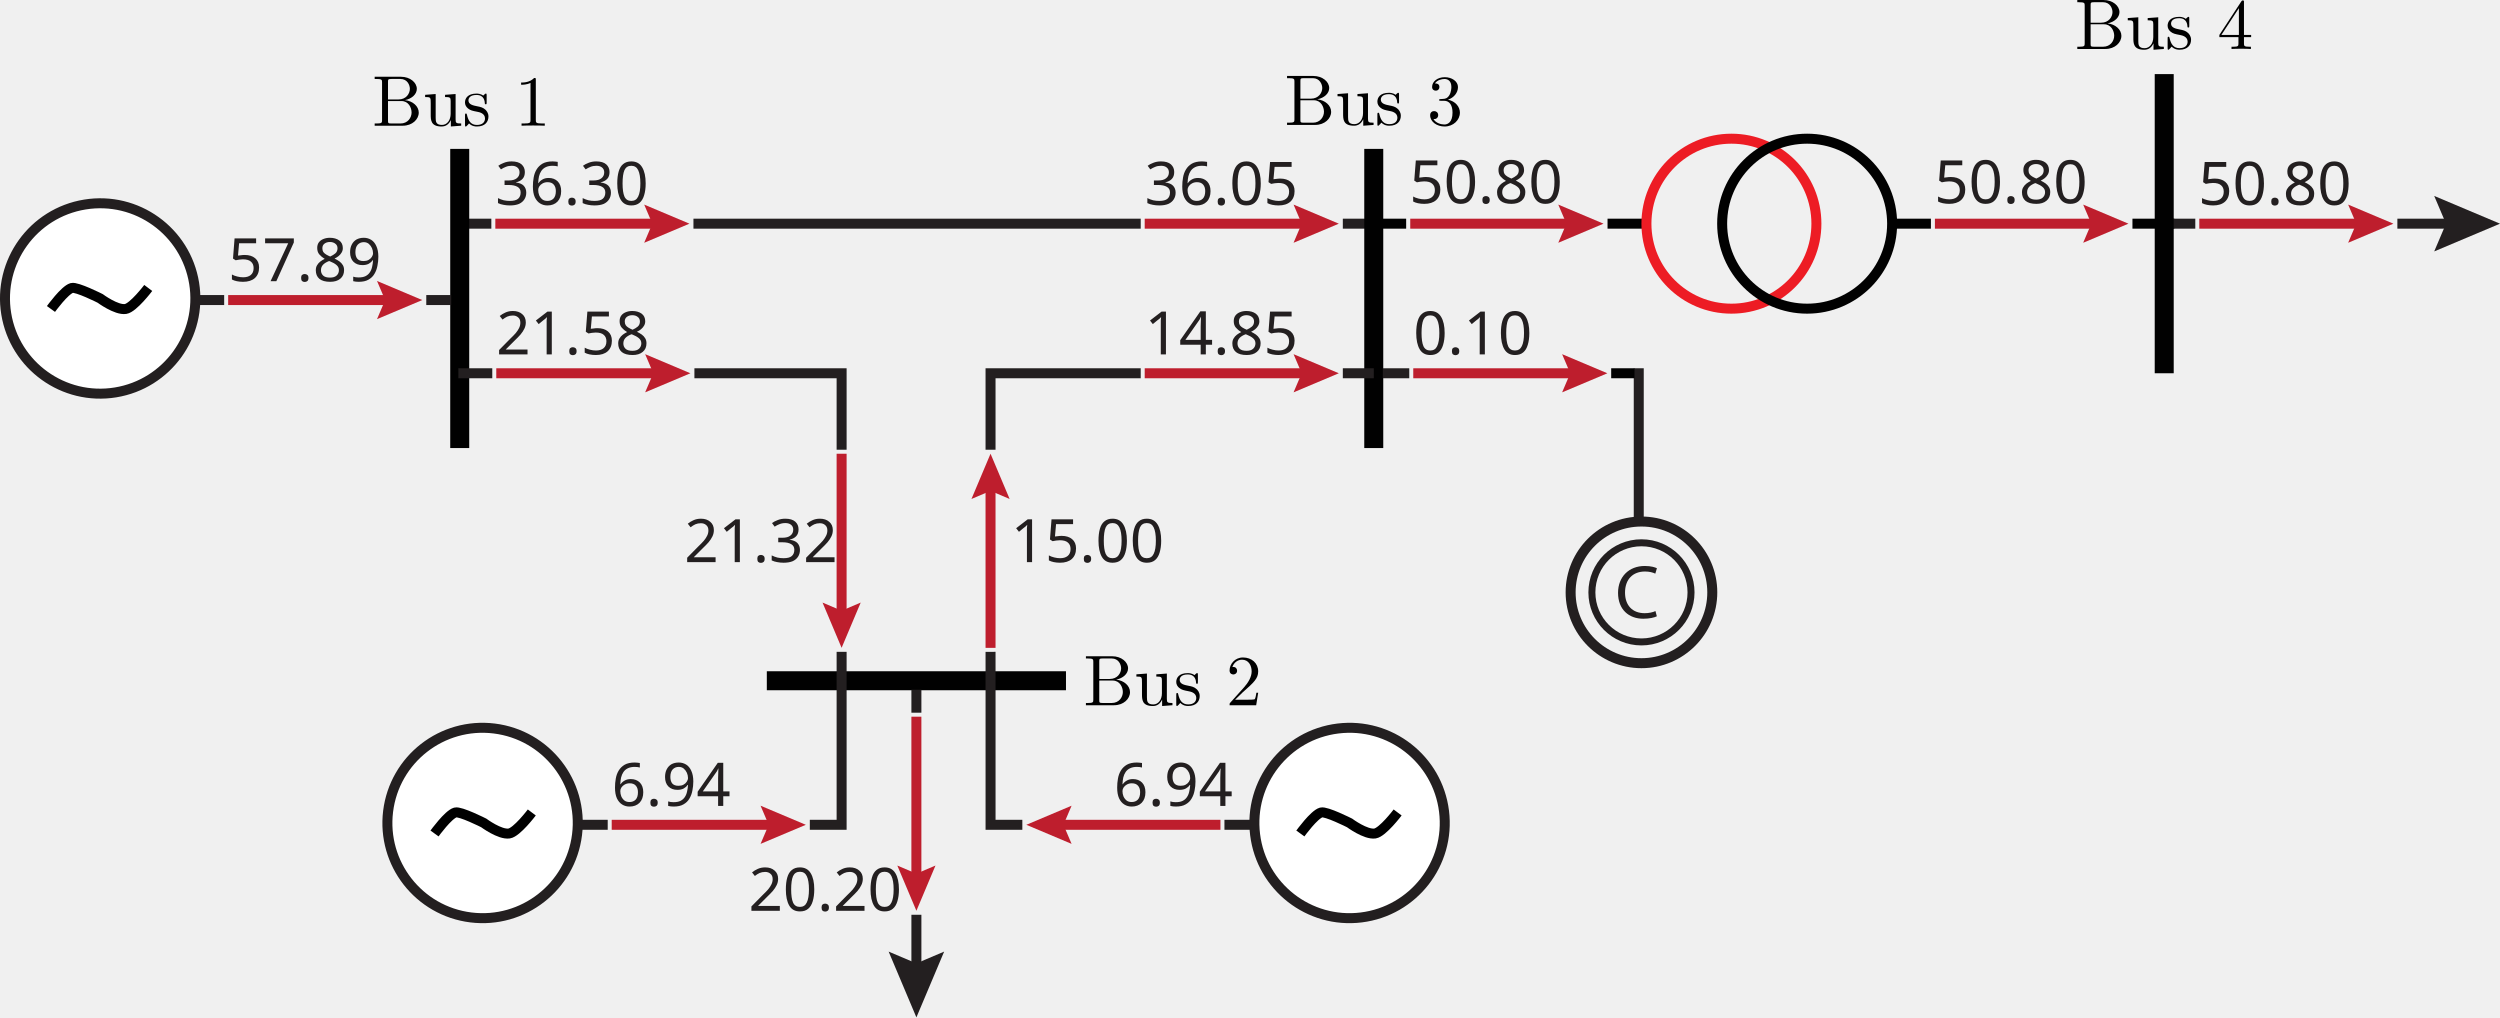
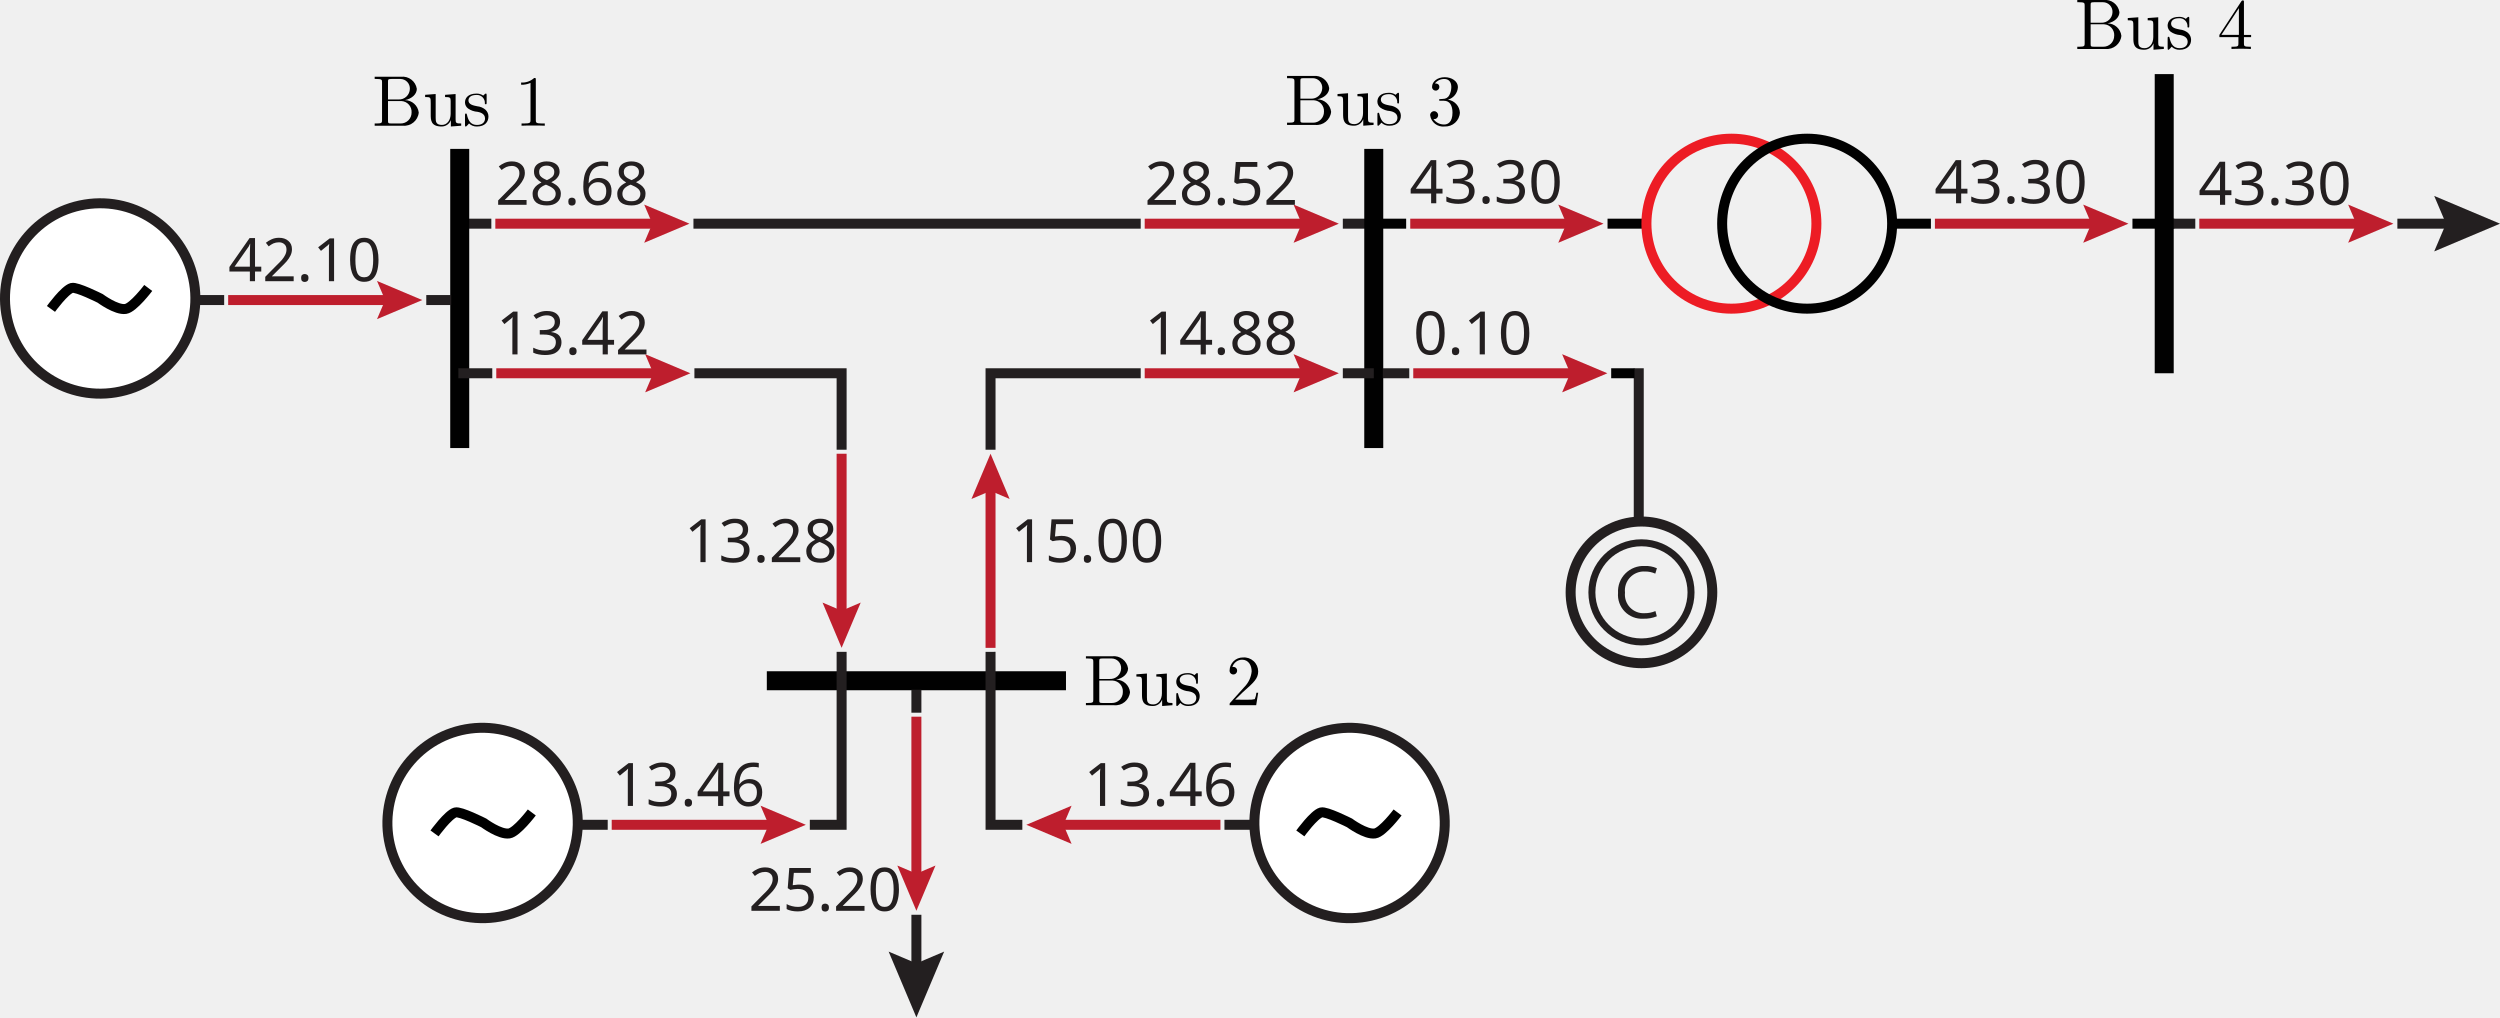
<svg xmlns="http://www.w3.org/2000/svg" id="Layer_1" data-name="Layer 1" viewBox="0 0 250.148 101.799">
  <defs>
-     <style>
-       .cls-1, .cls-2, .cls-3, .cls-4, .cls-5, .cls-6, .cls-7, .cls-8 {
-         stroke-miterlimit: 10;
-       }
- 
-       .cls-1, .cls-2, .cls-5, .cls-6, .cls-7, .cls-8 {
-         fill: none;
-       }
- 
-       .cls-1, .cls-3, .cls-7 {
-         stroke: #231f20;
-       }
- 
-       .cls-2 {
-         stroke: #000;
-       }
- 
-       .cls-3 {
-         fill: #fff;
-       }
- 
-       .cls-4 {
-         stroke: #be1e2d;
-       }
- 
-       .cls-4, .cls-9 {
-         fill: #be1e2d;
-       }
- 
-       .cls-5, .cls-8 {
-         stroke: #010101;
-       }
- 
-       .cls-6 {
-         stroke: #ed1c24;
-       }
- 
-       .cls-7 {
-         stroke-width: .7px;
-       }
- 
-       .cls-10 {
-         font-family: CMR10, 'CM R 10';
-         font-size: 6px;
-       }
- 
-       .cls-10, .cls-11 {
-         fill: #231f20;
-       }
- 
-       .cls-8 {
-         stroke-width: 1.9px;
-       }
-     </style>
+     <style>.cls-1,.cls-10,.cls-11,.cls-3,.cls-4,.cls-5{fill:none;}.cls-1,.cls-3{stroke:#010101;}.cls-1,.cls-10,.cls-11,.cls-2,.cls-3,.cls-4,.cls-5,.cls-8{stroke-miterlimit:10;}.cls-2{fill:#fff;}.cls-2,.cls-4,.cls-5{stroke:#231f20;}.cls-3{stroke-width:1.9px;}.cls-5{stroke-width:0.7px;}.cls-6,.cls-7{fill:#231f20;}.cls-7{font-size:6px;font-family:CMR10, "CM R 10";}.cls-8,.cls-9{fill:#be1e2d;}.cls-8{stroke:#be1e2d;}.cls-10{stroke:#000;}.cls-11{stroke:#ed1c24;}</style>
  </defs>
-   <line class="cls-5" x1="160.849" y1="22.381" x2="164.559" y2="22.381" />
-   <line class="cls-3" x1="134.362" y1="22.381" x2="137.461" y2="22.381" />
-   <line class="cls-3" x1="69.386" y1="22.381" x2="114.139" y2="22.381" />
-   <line class="cls-3" x1="46.517" y1="22.381" x2="49.163" y2="22.381" />
-   <line class="cls-8" x1="46" y1="14.898" x2="46" y2="44.832" />
-   <line class="cls-1" x1="49.257" y1="37.349" x2="45.863" y2="37.348" />
-   <polyline class="cls-1" points="84.211 44.999 84.211 37.349 69.482 37.349" />
-   <line class="cls-8" x1="76.727" y1="68.115" x2="106.661" y2="68.115" />
-   <line class="cls-8" x1="137.457" y1="14.898" x2="137.457" y2="44.832" />
-   <line class="cls-5" x1="138.365" y1="22.381" x2="140.699" y2="22.381" />
-   <line class="cls-5" x1="213.371" y1="22.381" x2="217.565" y2="22.381" />
-   <g>
-     <path d="m41.9,11.266c0,.674-.645,1.313-1.599,1.313h-2.812v-.222h.172c.553,0,.567-.079.567-.337v-3.781c0-.258-.014-.337-.567-.337h-.172v-.222h2.625c.933,0,1.593.588,1.593,1.212,0,.531-.495.99-1.191,1.126.796.086,1.384.624,1.384,1.248Zm-2.037-1.313c.796,0,1.148-.603,1.148-1.062,0-.38-.251-.99-.947-.99h-.89c-.337,0-.351.05-.351.287v1.765h1.04Zm1.32,1.306c0-.481-.301-1.148-1.011-1.148h-1.349v1.959c0,.237.014.287.351.287h.897c.739,0,1.112-.589,1.112-1.098Z" />
-     <path d="m44.188,12.658c-1.09,0-1.09-.653-1.09-1.212v-1.076c0-.638,0-.66-.56-.66v-.222l1.055-.08v2.382c0,.373.028.71.631.71.524,0,.868-.488.868-1.112v-1.278c0-.352-.058-.401-.56-.401v-.222l1.055-.08v2.547c0,.352.057.401.559.401v.222l-1.033.079v-.645c-.208.445-.524.645-.925.645Z" />
-     <path d="m46.835,10.857c-.194-.157-.309-.359-.309-.61,0-.401.273-.882,1.148-.882.108,0,.402,0,.675.201.028-.022.1-.087.122-.115.093-.086.108-.086.144-.086.079,0,.079.051.079.172v.725c0,.136,0,.172-.093.172-.014,0-.079,0-.086-.065-.014-.223-.05-.868-.839-.868-.617,0-.803.294-.803.546,0,.415.481.509.882.588.301.058.581.115.818.345.086.086.301.301.301.681,0,.517-.33.997-1.155.997-.151,0-.474-.007-.789-.308-.129.136-.129.15-.143.165-.136.137-.143.144-.179.144-.079,0-.079-.05-.079-.172v-.947c0-.129,0-.179.093-.179.072,0,.079.029.1.122.136.61.395,1.019.997,1.019.56,0,.811-.287.811-.652,0-.517-.588-.631-.746-.66-.516-.101-.717-.144-.947-.331Z" />
-     <path d="m53.613,12.012c0,.266.022.344.667.344h.23v.222c-.251-.021-.875-.021-1.162-.021s-.911,0-1.162.021v-.222h.229c.645,0,.667-.086.667-.344v-3.716c-.373.186-.796.186-.94.186v-.222c.23,0,.861,0,1.306-.459.165,0,.165.014.165.186v4.025Z" />
-   </g>
-   <line class="cls-1" x1="134.362" y1="37.348" x2="137.461" y2="37.348" />
-   <polyline class="cls-1" points="99.113 44.999 99.113 37.349 114.139 37.348" />
-   <line class="cls-1" x1="163.972" y1="36.848" x2="163.972" y2="51.85" />
-   <path class="cls-1" d="m171.33,59.271c0-3.915-3.174-7.087-7.087-7.087s-7.087,3.172-7.087,7.087,3.172,7.087,7.087,7.087,7.087-3.174,7.087-7.087Z" />
-   <path class="cls-7" d="m169.203,59.271c0-2.74-2.221-4.96-4.96-4.96s-4.96,2.22-4.96,4.96,2.221,4.96,4.96,4.96,4.96-2.222,4.96-4.96Z" />
-   <path class="cls-11" d="m165.781,61.667c-.243.121-.73.243-1.352.243-1.443,0-2.529-.912-2.529-2.59,0-1.603,1.087-2.689,2.674-2.689.638,0,1.041.137,1.215.228l-.16.539c-.25-.121-.607-.213-1.033-.213-1.2,0-1.997.767-1.997,2.112,0,1.253.721,2.058,1.967,2.058.403,0,.813-.083,1.079-.213l.137.524Z" />
-   <g>
-     <path d="m113.068,69.252c0,.674-.645,1.313-1.6,1.313h-2.812v-.223h.172c.553,0,.567-.079.567-.337v-3.781c0-.258-.014-.338-.567-.338h-.172v-.222h2.625c.933,0,1.593.589,1.593,1.212,0,.531-.495.99-1.191,1.127.796.086,1.384.624,1.384,1.249Zm-2.037-1.314c.796,0,1.148-.603,1.148-1.062,0-.38-.251-.99-.947-.99h-.889c-.337,0-.351.051-.351.287v1.765h1.04Zm1.32,1.306c0-.48-.301-1.148-1.011-1.148h-1.349v1.958c0,.237.014.287.351.287h.897c.739,0,1.112-.588,1.112-1.097Z" />
-     <path d="m115.356,70.644c-1.09,0-1.09-.653-1.09-1.212v-1.076c0-.639,0-.66-.56-.66v-.223l1.055-.079v2.381c0,.373.028.711.631.711.524,0,.868-.488.868-1.112v-1.277c0-.352-.058-.401-.56-.401v-.223l1.055-.079v2.547c0,.352.057.401.559.401v.223l-1.033.079v-.646c-.208.444-.524.646-.926.646Z" />
-     <path d="m118.003,68.843c-.194-.157-.309-.359-.309-.61,0-.402.273-.882,1.148-.882.108,0,.402,0,.675.2.028-.021.1-.086.122-.115.093-.086.107-.086.143-.086.079,0,.079.05.079.172v.724c0,.136,0,.172-.093.172-.014,0-.079,0-.086-.065-.014-.222-.05-.868-.84-.868-.617,0-.803.294-.803.545,0,.416.481.509.883.588.301.057.581.115.818.344.086.087.301.302.301.682,0,.516-.33.997-1.155.997-.151,0-.474-.007-.789-.309-.129.136-.129.151-.143.165-.136.136-.143.143-.179.143-.079,0-.079-.05-.079-.172v-.947c0-.129,0-.179.094-.179.072,0,.079.029.1.122.136.61.395,1.019.997,1.019.56,0,.811-.287.811-.653,0-.517-.588-.632-.746-.66-.516-.1-.717-.143-.947-.33Z" />
-     <path d="m124.875,70.012c.158,0,.631,0,.681-.058.072-.108.122-.423.158-.638h.179l-.201,1.249h-2.662c0-.172,0-.187.079-.266l1.377-1.535c.394-.445.753-1.012.753-1.585,0-.588-.308-1.169-.961-1.169-.416,0-.804.265-.968.731.021-.007.036-.007.093-.007.251,0,.38.187.38.373,0,.294-.251.38-.373.38-.021,0-.38,0-.38-.402,0-.638.531-1.299,1.342-1.299.875,0,1.521.575,1.521,1.392,0,.717-.43,1.105-1.549,2.095l-.76.739h1.291Z" />
-   </g>
-   <g>
-     <path d="m133.193,11.187c0,.675-.645,1.313-1.6,1.313h-2.812v-.223h.172c.553,0,.567-.079.567-.337v-3.781c0-.257-.014-.337-.567-.337h-.172v-.222h2.625c.933,0,1.593.588,1.593,1.212,0,.531-.495.99-1.191,1.126.796.086,1.384.624,1.384,1.248Zm-2.037-1.313c.796,0,1.148-.603,1.148-1.062,0-.38-.251-.99-.947-.99h-.889c-.337,0-.351.05-.351.287v1.765h1.04Zm1.32,1.306c0-.481-.301-1.148-1.011-1.148h-1.349v1.958c0,.237.014.287.351.287h.897c.739,0,1.112-.588,1.112-1.098Z" />
-     <path d="m135.481,12.579c-1.09,0-1.09-.653-1.09-1.212v-1.076c0-.639,0-.66-.56-.66v-.222l1.055-.079v2.381c0,.373.028.711.631.711.524,0,.868-.488.868-1.112v-1.277c0-.352-.058-.402-.56-.402v-.222l1.055-.079v2.547c0,.352.057.401.559.401v.223l-1.033.079v-.645c-.208.444-.524.645-.926.645Z" />
-     <path d="m138.128,10.778c-.194-.157-.309-.359-.309-.609,0-.402.273-.883,1.148-.883.108,0,.402,0,.675.201.028-.021.1-.086.122-.115.093-.086.108-.086.143-.086.079,0,.079.051.079.173v.724c0,.136,0,.172-.093.172-.014,0-.079,0-.086-.065-.014-.223-.05-.868-.84-.868-.617,0-.803.294-.803.546,0,.416.481.509.882.588.301.058.581.115.818.345.086.086.301.301.301.682,0,.516-.33.997-1.155.997-.151,0-.473-.007-.789-.309-.129.136-.129.151-.143.165-.136.136-.143.144-.179.144-.079,0-.079-.051-.079-.172v-.947c0-.129,0-.179.094-.179.072,0,.079.029.1.122.136.61.395,1.02.997,1.02.56,0,.811-.288.811-.653,0-.517-.589-.631-.746-.66-.516-.1-.717-.143-.947-.331Z" />
-     <path d="m146.076,11.274c0,.732-.653,1.384-1.528,1.384-.782,0-1.449-.474-1.449-1.126,0-.316.23-.416.402-.416.208,0,.402.144.402.402,0,.273-.223.43-.474.394.251.423.789.545,1.098.545.316,0,.811-.208.811-1.183,0-.703-.265-1.191-.854-1.191h-.315c-.122,0-.172,0-.172-.079,0-.072.05-.079.108-.086.05,0,.223-.014.28-.021.179-.007.423-.029.638-.373.187-.316.201-.732.201-.818,0-.646-.394-.803-.689-.803-.258,0-.732.093-.954.444.108,0,.445,0,.445.359,0,.208-.143.366-.366.366-.208,0-.366-.136-.366-.373,0-.546.545-.976,1.27-.976.689,0,1.32.402,1.32.99,0,.567-.416,1.069-1.004,1.263.746.15,1.198.71,1.198,1.299Z" />
-   </g>
-   <text class="cls-10" transform="translate(49.563 20.494)">
-     <tspan x="0" y="0">36.30</tspan>
-   </text>
-   <g>
-     <line class="cls-4" x1="49.563" y1="22.382" x2="65.793" y2="22.382" />
-     <polygon class="cls-9" points="64.457 24.292 65.27 22.382 64.457 20.471 68.986 22.381 64.457 24.292" />
-   </g>
-   <g>
-     <line class="cls-4" x1="114.538" y1="22.382" x2="130.768" y2="22.382" />
-     <polygon class="cls-9" points="129.432 24.292 130.245 22.382 129.432 20.471 133.961 22.382 129.432 24.292" />
-   </g>
-   <text class="cls-10" transform="translate(114.538 20.494)">
-     <tspan x="0" y="0">36.05</tspan>
-   </text>
-   <text class="cls-10" transform="translate(49.658 35.461)">
-     <tspan x="0" y="0">21.58</tspan>
-   </text>
-   <g>
-     <line class="cls-4" x1="49.657" y1="37.349" x2="65.889" y2="37.349" />
-     <polygon class="cls-9" points="64.553 39.258 65.366 37.349 64.553 35.438 69.082 37.349 64.553 39.258" />
-   </g>
-   <g>
-     <line class="cls-4" x1="84.211" y1="45.399" x2="84.21" y2="61.628" />
-     <polygon class="cls-9" points="82.301 60.292 84.21 61.106 86.122 60.292 84.21 64.822 82.301 60.292" />
-   </g>
-   <text class="cls-10" transform="translate(68.476 56.244)">
-     <tspan x="0" y="0">21.32</tspan>
-   </text>
-   <g>
-     <line class="cls-4" x1="99.113" y1="64.822" x2="99.112" y2="48.592" />
-     <polygon class="cls-9" points="97.203 49.928 99.112 49.115 101.023 49.928 99.112 45.399 97.203 49.928" />
-   </g>
-   <text class="cls-10" transform="translate(101.144 56.244)">
-     <tspan x="0" y="0">15.00</tspan>
-   </text>
-   <g>
-     <line class="cls-4" x1="114.538" y1="37.349" x2="130.768" y2="37.349" />
-     <polygon class="cls-9" points="129.432 39.258 130.246 37.349 129.432 35.438 133.961 37.349 129.432 39.258" />
-   </g>
-   <text class="cls-10" transform="translate(114.538 35.461)">
-     <tspan x="0" y="0">14.85</tspan>
-   </text>
-   <text class="cls-10" transform="translate(141.025 20.336)">
-     <tspan x="0" y="0">50.80</tspan>
-   </text>
-   <g>
-     <line class="cls-4" x1="141.108" y1="22.382" x2="157.255" y2="22.382" />
-     <polygon class="cls-9" points="155.919 24.292 156.732 22.382 155.919 20.471 160.448 22.381 155.919 24.292" />
-   </g>
-   <text class="cls-10" transform="translate(193.547 20.336)">
-     <tspan x="0" y="0">50.80</tspan>
-   </text>
-   <g>
-     <line class="cls-4" x1="193.605" y1="22.382" x2="209.776" y2="22.382" />
-     <polygon class="cls-9" points="208.44 24.292 209.254 22.382 208.44 20.471 212.97 22.381 208.44 24.292" />
-   </g>
-   <line class="cls-5" x1="189.693" y1="22.381" x2="193.205" y2="22.381" />
-   <circle class="cls-3" cx="10.024" cy="29.865" r="9.524" transform="translate(-4.668 1.998) rotate(-9.245)" />
-   <path class="cls-2" d="m14.833,28.813s-1.502,1.987-2.266,2.103c-.93.142-2.546-1.058-2.546-1.058,0,0-2.345-1.184-2.837-1.045-.712.202-2.084,2.103-2.084,2.103" />
-   <line class="cls-3" x1="42.653" y1="30.023" x2="45.146" y2="30.023" />
-   <line class="cls-3" x1="19.784" y1="30.023" x2="22.43" y2="30.023" />
-   <text class="cls-10" transform="translate(22.83 28.136)">
-     <tspan x="0" y="0">57.89</tspan>
-   </text>
-   <g>
-     <line class="cls-4" x1="22.83" y1="30.024" x2="39.06" y2="30.024" />
-     <polygon class="cls-9" points="37.724 31.933 38.537 30.024 37.724 28.113 42.253 30.023 37.724 31.933" />
-   </g>
-   <g>
-     <circle class="cls-3" cx="48.287" cy="82.346" r="9.524" transform="translate(-39.353 120.186) rotate(-82.966)" />
-     <path class="cls-2" d="m53.212,81.295s-1.502,1.987-2.266,2.103c-.93.142-2.546-1.058-2.546-1.058,0,0-2.345-1.184-2.837-1.045-.712.201-2.084,2.103-2.084,2.103" />
-     <polyline class="cls-1" points="81.03 82.528 84.211 82.528 84.211 67.561 84.211 65.222" />
-     <line class="cls-3" x1="58.162" y1="82.528" x2="60.807" y2="82.528" />
-     <text class="cls-10" transform="translate(61.208 80.641)">
-       <tspan x="0" y="0">6.94</tspan>
-     </text>
-     <g>
-       <line class="cls-4" x1="61.207" y1="82.529" x2="77.437" y2="82.529" />
-       <polygon class="cls-9" points="76.101 84.438 76.915 82.529 76.101 80.618 80.63 82.528 76.101 84.438" />
-     </g>
-   </g>
-   <text class="cls-10" transform="translate(111.455 80.641)">
-     <tspan x="0" y="0">6.94</tspan>
-   </text>
-   <line class="cls-3" x1="217.367" y1="22.381" x2="219.66" y2="22.381" />
-   <text class="cls-10" transform="translate(219.959 20.494)">
-     <tspan x="0" y="0">50.80</tspan>
-   </text>
-   <g>
-     <line class="cls-4" x1="220.059" y1="22.382" x2="236.289" y2="22.382" />
-     <polygon class="cls-9" points="234.953 24.291 235.766 22.382 234.953 20.471 239.482 22.381 234.953 24.291" />
-   </g>
-   <line class="cls-3" x1="138.365" y1="37.349" x2="141.01" y2="37.349" />
-   <text class="cls-10" transform="translate(141.41 35.462)">
-     <tspan x="0" y="0">0.10</tspan>
-   </text>
-   <g>
-     <line class="cls-4" x1="141.41" y1="37.35" x2="157.64" y2="37.35" />
-     <polygon class="cls-9" points="156.304 39.259 157.117 37.35 156.304 35.439 160.833 37.349 156.304 39.259" />
-   </g>
-   <line class="cls-5" x1="161.214" y1="37.348" x2="163.548" y2="37.348" />
-   <g>
-     <line class="cls-1" x1="245.67" y1="22.381" x2="239.88" y2="22.381" />
-     <polygon class="cls-11" points="243.564 19.604 244.744 22.381 243.564 25.158 250.148 22.381 243.564 19.604" />
-   </g>
-   <line class="cls-8" x1="216.55" y1="7.414" x2="216.55" y2="37.348" />
-   <g>
-     <circle class="cls-6" cx="173.244" cy="22.381" r="8.504" />
-     <circle class="cls-5" cx="180.821" cy="22.381" r="8.504" />
-   </g>
-   <g>
-     <path d="m212.264,3.587c0,.674-.645,1.313-1.599,1.313h-2.812v-.223h.172c.553,0,.567-.079.567-.337V.56c0-.258-.014-.337-.567-.337h-.172v-.222h2.625c.933,0,1.593.588,1.593,1.212,0,.531-.495.99-1.19,1.127.796.086,1.384.624,1.384,1.249Zm-2.038-1.314c.797,0,1.148-.603,1.148-1.062,0-.38-.251-.99-.947-.99h-.889c-.337,0-.351.051-.351.287v1.765h1.04Zm1.32,1.306c0-.48-.302-1.148-1.012-1.148h-1.349v1.958c0,.237.014.287.351.287h.896c.739,0,1.112-.588,1.112-1.097Z" />
-     <path d="m214.552,4.979c-1.09,0-1.09-.653-1.09-1.212v-1.076c0-.639,0-.66-.56-.66v-.223l1.055-.079v2.382c0,.373.028.711.631.711.524,0,.868-.488.868-1.112v-1.277c0-.352-.058-.401-.56-.401v-.223l1.055-.079v2.547c0,.352.058.401.56.401v.223l-1.033.079v-.646c-.208.444-.524.646-.926.646Z" />
-     <path d="m217.199,3.178c-.194-.158-.309-.359-.309-.61,0-.402.273-.882,1.147-.882.108,0,.402,0,.675.2.028-.021.1-.086.122-.115.093-.086.108-.086.143-.086.079,0,.079.05.079.172v.724c0,.136,0,.172-.093.172-.015,0-.079,0-.086-.065-.014-.222-.05-.868-.84-.868-.617,0-.803.294-.803.545,0,.416.48.509.882.588.301.057.581.115.818.344.086.086.301.302.301.682,0,.516-.33.997-1.154.997-.151,0-.474-.007-.79-.309-.129.136-.129.151-.143.165-.136.136-.143.144-.179.144-.079,0-.079-.05-.079-.172v-.947c0-.129,0-.179.093-.179.072,0,.079.029.1.122.136.61.395,1.019.998,1.019.56,0,.811-.288.811-.653,0-.517-.588-.631-.747-.66-.516-.1-.717-.143-.946-.33Z" />
-     <path d="m222.069,3.716v-.222l2.203-3.364c.057-.087.079-.087.143-.087.115,0,.115.043.115.187v3.264h.717v.222h-.717v.624c0,.258.015.337.546.337h.15v.223c-.295-.022-.674-.022-.976-.022s-.674,0-.968.022v-.223h.15c.531,0,.545-.079.545-.337v-.624h-1.908Zm1.952-2.898l-1.751,2.676h1.751V.818Z" />
-   </g>
-   <line class="cls-3" x1="91.694" y1="69.019" x2="91.694" y2="71.312" />
-   <g>
-     <line class="cls-4" x1="91.693" y1="71.711" x2="91.693" y2="87.941" />
-     <polygon class="cls-9" points="89.784 86.605 91.693 87.418 93.604 86.605 91.694 91.134 89.784 86.605" />
-   </g>
-   <g>
-     <line class="cls-1" x1="91.694" y1="97.322" x2="91.694" y2="91.531" />
-     <polygon class="cls-11" points="94.471 95.216 91.694 96.395 88.916 95.216 91.694 101.799 94.471 95.216" />
-   </g>
-   <circle class="cls-3" cx="135.037" cy="82.346" r="9.524" transform="translate(-9.068 17.157) rotate(-7.034)" />
-   <path class="cls-2" d="m139.846,81.295s-1.502,1.987-2.266,2.103c-.93.142-2.546-1.058-2.546-1.058,0,0-2.345-1.184-2.837-1.045-.712.201-2.084,2.103-2.084,2.103" />
-   <polyline class="cls-1" points="102.294 82.528 99.114 82.528 99.114 67.561 99.113 65.222" />
-   <line class="cls-3" x1="125.163" y1="82.528" x2="122.517" y2="82.528" />
-   <g>
-     <line class="cls-4" x1="122.117" y1="82.529" x2="105.887" y2="82.529" />
-     <polygon class="cls-9" points="107.223 84.438 106.41 82.529 107.223 80.618 102.694 82.528 107.223 84.438" />
-   </g>
-   <text class="cls-10" transform="translate(74.905 91.134)">
-     <tspan x="0" y="0">20.20</tspan>
-   </text>
+   <line class="cls-1" x1="160.849" y1="22.381" x2="164.559" y2="22.381" />
+   <line class="cls-2" x1="134.362" y1="22.381" x2="137.461" y2="22.381" />
+   <line class="cls-2" x1="69.386" y1="22.381" x2="114.139" y2="22.381" />
+   <path class="cls-2" d="M78.785,23.55" transform="translate(-0.657 -1.169)" />
+   <path class="cls-2" d="M67.228,23.55" transform="translate(-0.657 -1.169)" />
+   <line class="cls-2" x1="46.517" y1="22.381" x2="49.163" y2="22.381" />
+   <line class="cls-3" x1="46" y1="14.898" x2="46" y2="44.832" />
+   <line class="cls-4" x1="49.257" y1="37.349" x2="45.863" y2="37.348" />
+   <polyline class="cls-4" points="84.211 44.999 84.211 37.349 69.482 37.349" />
+   <line class="cls-3" x1="76.727" y1="68.115" x2="106.661" y2="68.115" />
+   <line class="cls-3" x1="137.457" y1="14.898" x2="137.457" y2="44.832" />
+   <line class="cls-1" x1="138.365" y1="22.381" x2="140.699" y2="22.381" />
+   <line class="cls-1" x1="213.371" y1="22.381" x2="217.565" y2="22.381" />
+   <path d="M42.557,12.435a1.467,1.467,0,0,1-1.6,1.313H38.146v-.223h.172c.552,0,.566-.078.566-.337V9.407c0-.258-.014-.337-.566-.337h-.172V8.848h2.625a1.44,1.44,0,0,1,1.593,1.212c0,.531-.495.99-1.191,1.127A1.408,1.408,0,0,1,42.557,12.435ZM40.52,11.122a1.082,1.082,0,0,0,1.148-1.062.953.953,0,0,0-.947-.99h-.89c-.337,0-.351.05-.351.287v1.765Zm1.32,1.306a1.075,1.075,0,0,0-1.011-1.148H39.48v1.959c0,.237.014.286.351.286h.9A1.084,1.084,0,0,0,41.84,12.428Z" transform="translate(-0.657 -1.169)" />
+   <path d="M44.845,13.826c-1.09,0-1.09-.652-1.09-1.212V11.538c0-.638,0-.66-.56-.66v-.222l1.055-.079v2.382c0,.372.028.71.631.71.524,0,.868-.488.868-1.112V11.28c0-.352-.057-.4-.559-.4v-.222l1.054-.079v2.547c0,.352.058.4.56.4v.223l-1.033.078v-.645A.978.978,0,0,1,44.845,13.826Z" transform="translate(-0.657 -1.169)" />
+   <path d="M47.492,12.026a.765.765,0,0,1-.309-.61c0-.4.273-.882,1.148-.882a1.106,1.106,0,0,1,.675.2,1.106,1.106,0,0,0,.122-.115c.093-.086.107-.086.143-.086.079,0,.079.05.079.172v.725c0,.136,0,.172-.093.172a.076.076,0,0,1-.086-.065.793.793,0,0,0-.84-.868c-.617,0-.8.294-.8.546,0,.415.48.509.882.588a1.456,1.456,0,0,1,.818.344.925.925,0,0,1,.3.681c0,.517-.33,1-1.155,1a1.073,1.073,0,0,1-.789-.308,1.67,1.67,0,0,0-.143.165c-.137.136-.144.143-.18.143-.079,0-.079-.05-.079-.171v-.947c0-.13,0-.18.094-.18.072,0,.079.029.1.122.136.61.395,1.019,1,1.019.56,0,.811-.287.811-.653,0-.516-.588-.631-.746-.66A1.871,1.871,0,0,1,47.492,12.026Z" transform="translate(-0.657 -1.169)" />
+   <path d="M54.27,13.181c0,.266.022.344.668.344h.229v.223c-.251-.021-.875-.021-1.162-.021s-.911,0-1.162.021v-.223h.23c.645,0,.667-.085.667-.344V9.465a2.156,2.156,0,0,1-.94.186V9.429a1.774,1.774,0,0,0,1.306-.459c.164,0,.164.014.164.186Z" transform="translate(-0.657 -1.169)" />
+   <line class="cls-4" x1="134.362" y1="37.348" x2="137.461" y2="37.348" />
+   <polyline class="cls-4" points="99.113 44.999 99.113 37.349 114.139 37.348" />
+   <line class="cls-4" x1="163.972" y1="36.848" x2="163.972" y2="51.85" />
+   <path class="cls-4" d="M171.987,60.44a7.087,7.087,0,1,0-7.087,7.087A7.088,7.088,0,0,0,171.987,60.44Z" transform="translate(-0.657 -1.169)" />
+   <path class="cls-5" d="M169.86,60.44a4.96,4.96,0,1,0-4.96,4.96A4.959,4.959,0,0,0,169.86,60.44Z" transform="translate(-0.657 -1.169)" />
+   <path class="cls-6" d="M166.438,62.835a3.3,3.3,0,0,1-1.353.243,2.393,2.393,0,0,1-2.529-2.59A2.548,2.548,0,0,1,165.23,57.8a2.742,2.742,0,0,1,1.215.228l-.16.539a2.41,2.41,0,0,0-1.033-.213,1.9,1.9,0,0,0-2,2.112,1.861,1.861,0,0,0,1.967,2.058,2.649,2.649,0,0,0,1.079-.212Z" transform="translate(-0.657 -1.169)" />
+   <path d="M113.725,70.421a1.466,1.466,0,0,1-1.6,1.312h-2.812V71.51h.172c.552,0,.566-.078.566-.336V67.393c0-.258-.014-.338-.566-.338h-.172v-.222h2.625a1.441,1.441,0,0,1,1.593,1.212c0,.531-.495.99-1.191,1.127A1.408,1.408,0,0,1,113.725,70.421Zm-2.037-1.314a1.082,1.082,0,0,0,1.148-1.062.954.954,0,0,0-.947-.99H111c-.337,0-.351.051-.351.287v1.765Zm1.32,1.306A1.075,1.075,0,0,0,112,69.265h-1.349v1.959c0,.237.014.286.351.286h.9A1.083,1.083,0,0,0,113.008,70.413Z" transform="translate(-0.657 -1.169)" />
+   <path d="M116.013,71.812c-1.09,0-1.09-.652-1.09-1.212V69.524c0-.639,0-.66-.56-.66v-.223l1.055-.079v2.382c0,.373.028.711.631.711.524,0,.868-.488.868-1.113V69.265c0-.351-.057-.4-.559-.4v-.223l1.054-.079v2.547c0,.352.058.4.56.4v.223l-1.033.079v-.645A.98.98,0,0,1,116.013,71.812Z" transform="translate(-0.657 -1.169)" />
+   <path d="M118.66,70.011a.762.762,0,0,1-.309-.609c0-.4.273-.883,1.148-.883a1.106,1.106,0,0,1,.675.2.945.945,0,0,0,.122-.115c.093-.086.107-.086.143-.086.079,0,.079.05.079.173v.724c0,.136,0,.172-.093.172-.015,0-.079,0-.086-.064a.792.792,0,0,0-.84-.868c-.617,0-.8.294-.8.545,0,.416.48.509.882.588a1.463,1.463,0,0,1,.818.344.93.93,0,0,1,.3.682c0,.516-.329,1-1.155,1a1.073,1.073,0,0,1-.789-.308,1.521,1.521,0,0,0-.143.165c-.137.136-.144.143-.18.143-.079,0-.079-.05-.079-.172v-.947c0-.129,0-.179.094-.179.072,0,.079.028.1.122.136.609.395,1.019,1,1.019.56,0,.811-.288.811-.654,0-.516-.588-.631-.746-.66A1.871,1.871,0,0,1,118.66,70.011Z" transform="translate(-0.657 -1.169)" />
+   <path d="M125.532,71.181a2.309,2.309,0,0,0,.681-.058,2.357,2.357,0,0,0,.158-.638h.179l-.2,1.248h-2.662c0-.172,0-.187.079-.265l1.378-1.535a2.574,2.574,0,0,0,.753-1.586c0-.588-.309-1.169-.962-1.169a1.034,1.034,0,0,0-.968.731.277.277,0,0,1,.093-.007.363.363,0,0,1,.38.373.377.377,0,1,1-.753-.021,1.326,1.326,0,0,1,1.342-1.3,1.409,1.409,0,0,1,1.52,1.392c0,.717-.43,1.105-1.549,2.095l-.76.739Z" transform="translate(-0.657 -1.169)" />
+   <path d="M133.85,12.356a1.466,1.466,0,0,1-1.6,1.313h-2.812v-.223h.172c.553,0,.567-.079.567-.337V9.328c0-.257-.014-.337-.567-.337h-.172V8.769h2.626a1.44,1.44,0,0,1,1.592,1.212c0,.531-.5.99-1.19,1.126A1.409,1.409,0,0,1,133.85,12.356Zm-2.037-1.313a1.083,1.083,0,0,0,1.148-1.062.954.954,0,0,0-.948-.99h-.889c-.337,0-.352.05-.352.287v1.765Zm1.32,1.305a1.075,1.075,0,0,0-1.012-1.147h-1.349v1.958c0,.237.015.287.352.287h.9A1.084,1.084,0,0,0,133.133,12.348Z" transform="translate(-0.657 -1.169)" />
+   <path d="M136.138,13.748c-1.091,0-1.091-.653-1.091-1.212V11.459c0-.638,0-.66-.559-.66v-.222l1.054-.079v2.381c0,.374.029.711.631.711.524,0,.869-.488.869-1.112V11.2c0-.352-.058-.4-.56-.4v-.222l1.055-.079v2.547c0,.351.057.4.559.4v.223l-1.033.079V13.1A.979.979,0,0,1,136.138,13.748Z" transform="translate(-0.657 -1.169)" />
+   <path d="M138.785,11.946a.762.762,0,0,1-.309-.609c0-.4.273-.883,1.148-.883a1.1,1.1,0,0,1,.674.2.824.824,0,0,0,.122-.114c.094-.087.108-.087.144-.087.079,0,.079.051.079.173v.724c0,.137,0,.173-.094.173a.077.077,0,0,1-.086-.065.791.791,0,0,0-.839-.868c-.617,0-.8.294-.8.545,0,.417.481.509.883.588a1.467,1.467,0,0,1,.818.345.923.923,0,0,1,.3.682c0,.516-.33,1-1.155,1a1.069,1.069,0,0,1-.789-.309,1.9,1.9,0,0,0-.144.165c-.136.137-.143.144-.179.144-.079,0-.079-.051-.079-.173v-.947c0-.129,0-.179.093-.179.072,0,.079.029.1.122.136.61.394,1.019,1,1.019.56,0,.811-.287.811-.653,0-.517-.589-.631-.747-.66A1.866,1.866,0,0,1,138.785,11.946Z" transform="translate(-0.657 -1.169)" />
+   <path d="M146.733,12.442a1.463,1.463,0,0,1-1.529,1.384,1.309,1.309,0,0,1-1.449-1.126.4.4,0,1,1,.8-.014.393.393,0,0,1-.474.394,1.3,1.3,0,0,0,1.1.545c.316,0,.811-.208.811-1.183,0-.7-.266-1.191-.854-1.191h-.316c-.122,0-.172,0-.172-.079s.05-.079.108-.086.222-.014.28-.021a.694.694,0,0,0,.638-.374,1.784,1.784,0,0,0,.2-.818c0-.645-.395-.8-.689-.8a1.16,1.16,0,0,0-.954.444c.107,0,.445,0,.445.358a.366.366,0,1,1-.732-.007c0-.545.545-.975,1.27-.975.689,0,1.32.4,1.32.99a1.382,1.382,0,0,1-1,1.262A1.384,1.384,0,0,1,146.733,12.442Z" transform="translate(-0.657 -1.169)" />
+   <text class="cls-7" transform="translate(49.563 20.494)">28.68</text>
+   <line class="cls-8" x1="49.563" y1="22.382" x2="65.793" y2="22.382" />
+   <polygon class="cls-9" points="64.457 24.292 65.27 22.382 64.457 20.471 68.986 22.381 64.457 24.292" />
+   <line class="cls-8" x1="114.538" y1="22.382" x2="130.768" y2="22.382" />
+   <polygon class="cls-9" points="129.432 24.292 130.245 22.382 129.432 20.471 133.961 22.382 129.432 24.292" />
+   <text class="cls-7" transform="translate(114.538 20.494)">28.52</text>
+   <text class="cls-7" transform="translate(49.658 35.461)">13.42</text>
+   <line class="cls-8" x1="49.657" y1="37.349" x2="65.889" y2="37.349" />
+   <polygon class="cls-9" points="64.553 39.258 65.366 37.349 64.553 35.438 69.082 37.349 64.553 39.258" />
+   <line class="cls-8" x1="84.211" y1="45.399" x2="84.21" y2="61.628" />
+   <polygon class="cls-9" points="82.301 60.292 84.21 61.106 86.122 60.292 84.21 64.822 82.301 60.292" />
+   <text class="cls-7" transform="translate(68.476 56.244)">13.28</text>
+   <line class="cls-8" x1="99.113" y1="64.822" x2="99.112" y2="48.592" />
+   <polygon class="cls-9" points="97.203 49.928 99.112 49.115 101.023 49.928 99.112 45.399 97.203 49.928" />
+   <text class="cls-7" transform="translate(101.144 56.244)">15.00</text>
+   <line class="cls-8" x1="114.538" y1="37.349" x2="130.768" y2="37.349" />
+   <polygon class="cls-9" points="129.432 39.258 130.246 37.349 129.432 35.438 133.961 37.349 129.432 39.258" />
+   <text class="cls-7" transform="translate(114.538 35.461)">14.88</text>
+   <text class="cls-7" transform="translate(141.025 20.336)">43.30</text>
+   <line class="cls-8" x1="141.108" y1="22.382" x2="157.255" y2="22.382" />
+   <polygon class="cls-9" points="155.919 24.292 156.732 22.382 155.919 20.471 160.448 22.381 155.919 24.292" />
+   <text class="cls-7" transform="translate(193.547 20.336)">43.30</text>
+   <line class="cls-8" x1="193.605" y1="22.382" x2="209.776" y2="22.382" />
+   <polygon class="cls-9" points="208.44 24.292 209.254 22.382 208.44 20.471 212.97 22.381 208.44 24.292" />
+   <line class="cls-1" x1="189.693" y1="22.381" x2="193.205" y2="22.381" />
+   <circle class="cls-2" cx="10.681" cy="31.033" r="9.524" transform="translate(-5.504 0.951) rotate(-9.245)" />
+   <path class="cls-10" d="M15.49,29.982s-1.5,1.987-2.266,2.1c-.931.142-2.546-1.058-2.546-1.058s-2.346-1.184-2.837-1.045c-.713.2-2.085,2.1-2.085,2.1" transform="translate(-0.657 -1.169)" />
+   <line class="cls-2" x1="42.653" y1="30.023" x2="45.146" y2="30.023" />
+   <line class="cls-2" x1="19.784" y1="30.023" x2="22.43" y2="30.023" />
+   <text class="cls-7" transform="translate(22.83 28.136)">42.10</text>
+   <line class="cls-8" x1="22.83" y1="30.024" x2="39.06" y2="30.024" />
+   <polygon class="cls-9" points="37.724 31.933 38.537 30.024 37.724 28.113 42.253 30.023 37.724 31.933" />
+   <circle class="cls-2" cx="48.944" cy="83.515" r="9.524" transform="translate(-40.593 120.695) rotate(-82.966)" />
+   <path class="cls-10" d="M53.869,82.463s-1.5,1.987-2.266,2.1c-.93.143-2.546-1.057-2.546-1.057s-2.345-1.185-2.837-1.046c-.712.2-2.084,2.1-2.084,2.1" transform="translate(-0.657 -1.169)" />
+   <polyline class="cls-4" points="81.03 82.528 84.211 82.528 84.211 67.561 84.211 65.222" />
+   <line class="cls-2" x1="58.162" y1="82.528" x2="60.807" y2="82.528" />
+   <text class="cls-7" transform="translate(61.208 80.641)">13.46</text>
+   <line class="cls-8" x1="61.207" y1="82.529" x2="77.437" y2="82.529" />
+   <polygon class="cls-9" points="76.101 84.438 76.915 82.529 76.101 80.618 80.63 82.528 76.101 84.438" />
+   <text class="cls-7" transform="translate(108.455 80.641)">13.46</text>
+   <line class="cls-2" x1="217.367" y1="22.381" x2="219.66" y2="22.381" />
+   <text class="cls-7" transform="translate(219.959 20.494)">43.30</text>
+   <line class="cls-8" x1="220.059" y1="22.382" x2="236.289" y2="22.382" />
+   <polygon class="cls-9" points="234.953 24.291 235.766 22.382 234.953 20.471 239.482 22.381 234.953 24.291" />
+   <line class="cls-2" x1="138.365" y1="37.349" x2="141.01" y2="37.349" />
+   <text class="cls-7" transform="translate(141.41 35.462)">0.10</text>
+   <line class="cls-8" x1="141.41" y1="37.35" x2="157.64" y2="37.35" />
+   <polygon class="cls-9" points="156.304 39.259 157.117 37.35 156.304 35.439 160.833 37.349 156.304 39.259" />
+   <line class="cls-1" x1="161.214" y1="37.348" x2="163.548" y2="37.348" />
+   <line class="cls-4" x1="245.67" y1="22.381" x2="239.88" y2="22.381" />
+   <polygon class="cls-6" points="243.564 19.604 244.744 22.381 243.564 25.158 250.148 22.381 243.564 19.604" />
+   <line class="cls-3" x1="216.55" y1="7.414" x2="216.55" y2="37.348" />
+   <circle class="cls-11" cx="173.244" cy="22.381" r="8.504" />
+   <circle class="cls-1" cx="180.821" cy="22.381" r="8.504" />
+   <path d="M212.921,4.756a1.467,1.467,0,0,1-1.6,1.313h-2.813V5.846h.173c.552,0,.566-.079.566-.337V1.728c0-.258-.014-.337-.566-.337h-.173V1.169h2.626a1.439,1.439,0,0,1,1.592,1.212c0,.531-.5.99-1.19,1.126A1.41,1.41,0,0,1,212.921,4.756Zm-2.037-1.314a1.082,1.082,0,0,0,1.148-1.061.953.953,0,0,0-.947-.99h-.89c-.337,0-.351.05-.351.287V3.442Zm1.32,1.306A1.074,1.074,0,0,0,211.193,3.6h-1.349V5.559c0,.237.014.287.351.287h.9A1.084,1.084,0,0,0,212.2,4.748Z" transform="translate(-0.657 -1.169)" />
+   <path d="M215.209,6.147c-1.09,0-1.09-.652-1.09-1.212V3.859c0-.639,0-.66-.56-.66V2.976l1.055-.078V5.279c0,.373.028.711.631.711.523,0,.868-.488.868-1.112V3.6c0-.352-.058-.4-.56-.4V2.976l1.055-.078V5.444c0,.352.058.4.56.4v.223l-1.033.078V5.5A.98.98,0,0,1,215.209,6.147Z" transform="translate(-0.657 -1.169)" />
+   <path d="M217.856,4.347a.765.765,0,0,1-.309-.61c0-.4.273-.882,1.148-.882a1.112,1.112,0,0,1,.675.2.877.877,0,0,0,.121-.115c.094-.085.108-.085.144-.085.079,0,.079.05.079.172v.724c0,.137,0,.172-.093.172-.015,0-.08,0-.087-.064a.791.791,0,0,0-.839-.868c-.617,0-.8.294-.8.545,0,.416.48.509.882.589a1.458,1.458,0,0,1,.818.343.93.93,0,0,1,.3.682c0,.516-.33,1-1.155,1a1.072,1.072,0,0,1-.789-.308,1.9,1.9,0,0,0-.144.165c-.136.136-.143.143-.179.143-.079,0-.079-.05-.079-.172V5.028c0-.129,0-.179.094-.179.072,0,.079.029.1.122.136.61.395,1.019,1,1.019.56,0,.811-.288.811-.653,0-.517-.588-.632-.747-.661A1.868,1.868,0,0,1,217.856,4.347Z" transform="translate(-0.657 -1.169)" />
+   <path d="M222.726,4.885V4.662l2.2-3.364c.057-.087.079-.087.143-.087.115,0,.115.043.115.188V4.662h.717v.223h-.717v.624c0,.258.015.337.545.337h.151v.223c-.3-.022-.674-.022-.976-.022s-.674,0-.968.022V5.846h.15c.531,0,.545-.079.545-.337V4.885Zm1.952-2.9-1.751,2.676h1.751Z" transform="translate(-0.657 -1.169)" />
+   <line class="cls-2" x1="91.694" y1="69.019" x2="91.694" y2="71.312" />
+   <line class="cls-8" x1="91.693" y1="71.711" x2="91.693" y2="87.941" />
+   <polygon class="cls-9" points="89.784 86.605 91.693 87.418 93.604 86.605 91.694 91.134 89.784 86.605" />
+   <line class="cls-4" x1="91.694" y1="97.322" x2="91.694" y2="91.531" />
+   <polygon class="cls-6" points="94.471 95.216 91.694 96.395 88.916 95.216 91.694 101.799 94.471 95.216" />
+   <circle class="cls-2" cx="135.694" cy="83.515" r="9.524" transform="translate(-9.863 16.078) rotate(-7.034)" />
+   <path class="cls-10" d="M140.5,82.463s-1.5,1.987-2.267,2.1c-.93.143-2.546-1.057-2.546-1.057s-2.345-1.185-2.836-1.046c-.713.2-2.085,2.1-2.085,2.1" transform="translate(-0.657 -1.169)" />
+   <polyline class="cls-4" points="102.294 82.528 99.114 82.528 99.114 67.561 99.113 65.222" />
+   <line class="cls-2" x1="125.163" y1="82.528" x2="122.517" y2="82.528" />
+   <line class="cls-8" x1="122.117" y1="82.529" x2="105.887" y2="82.529" />
+   <polygon class="cls-9" points="107.223 84.438 106.41 82.529 107.223 80.618 102.694 82.528 107.223 84.438" />
+   <text class="cls-7" transform="translate(74.905 91.134)">25.20</text>
</svg>
